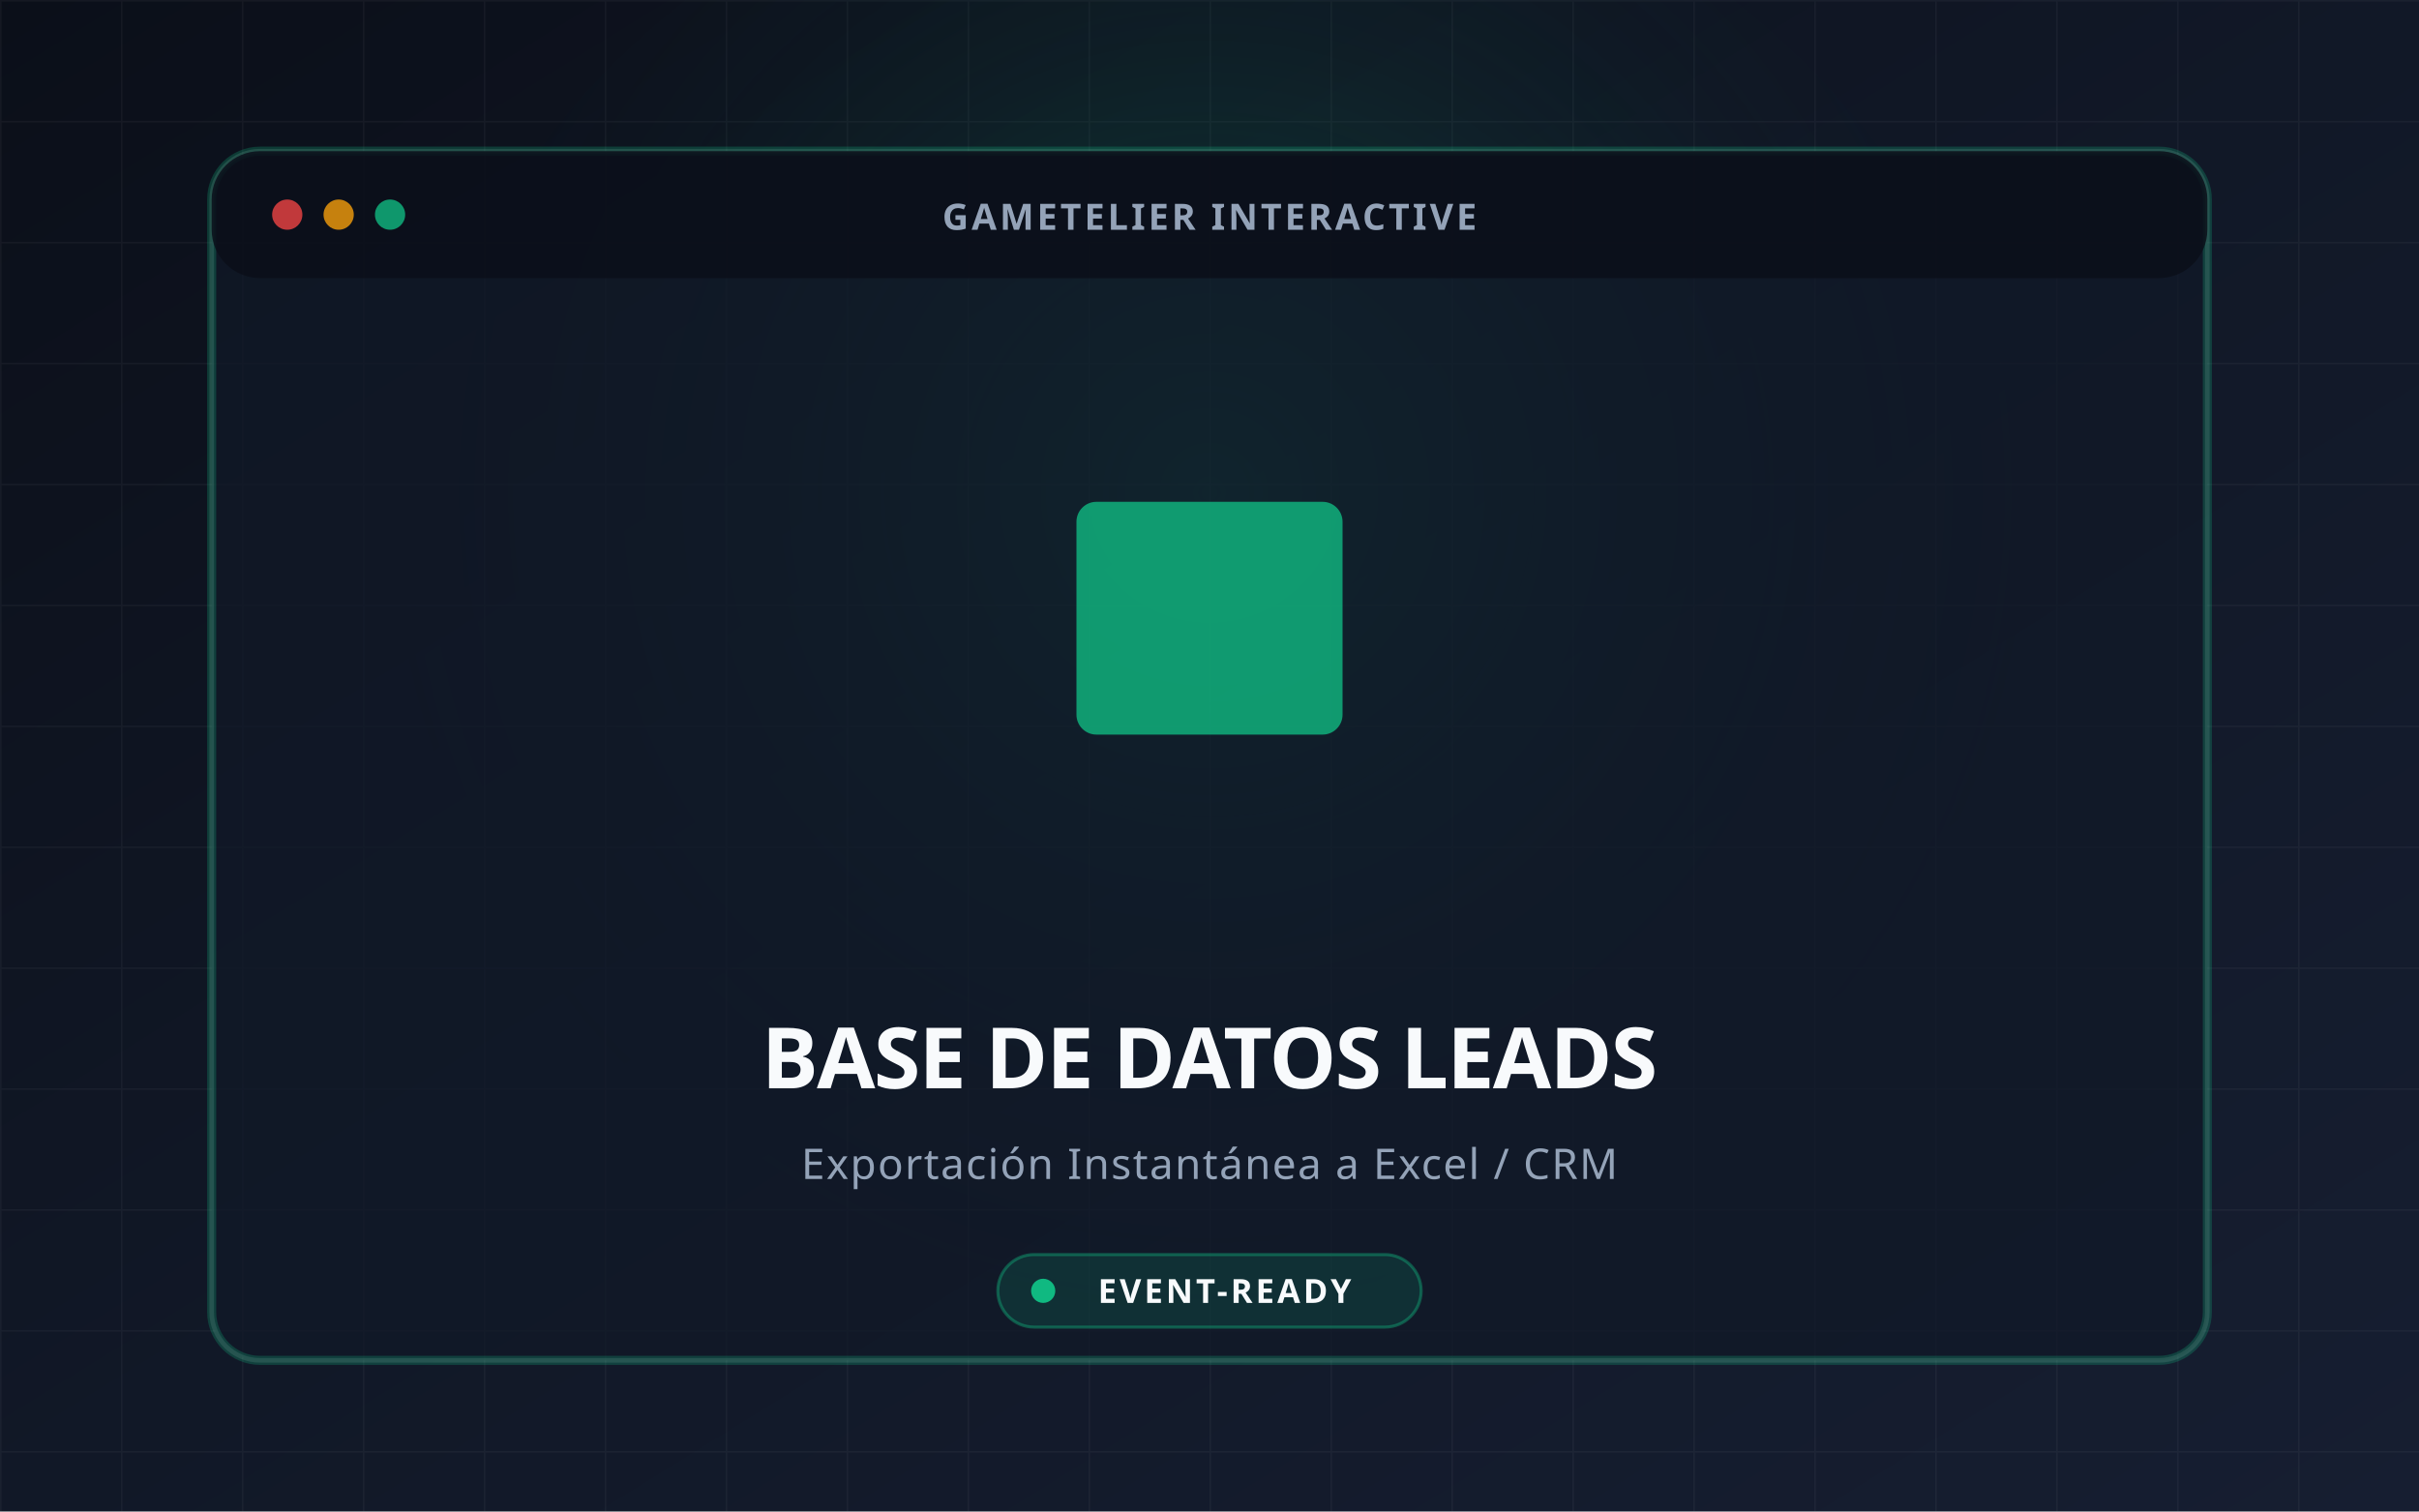
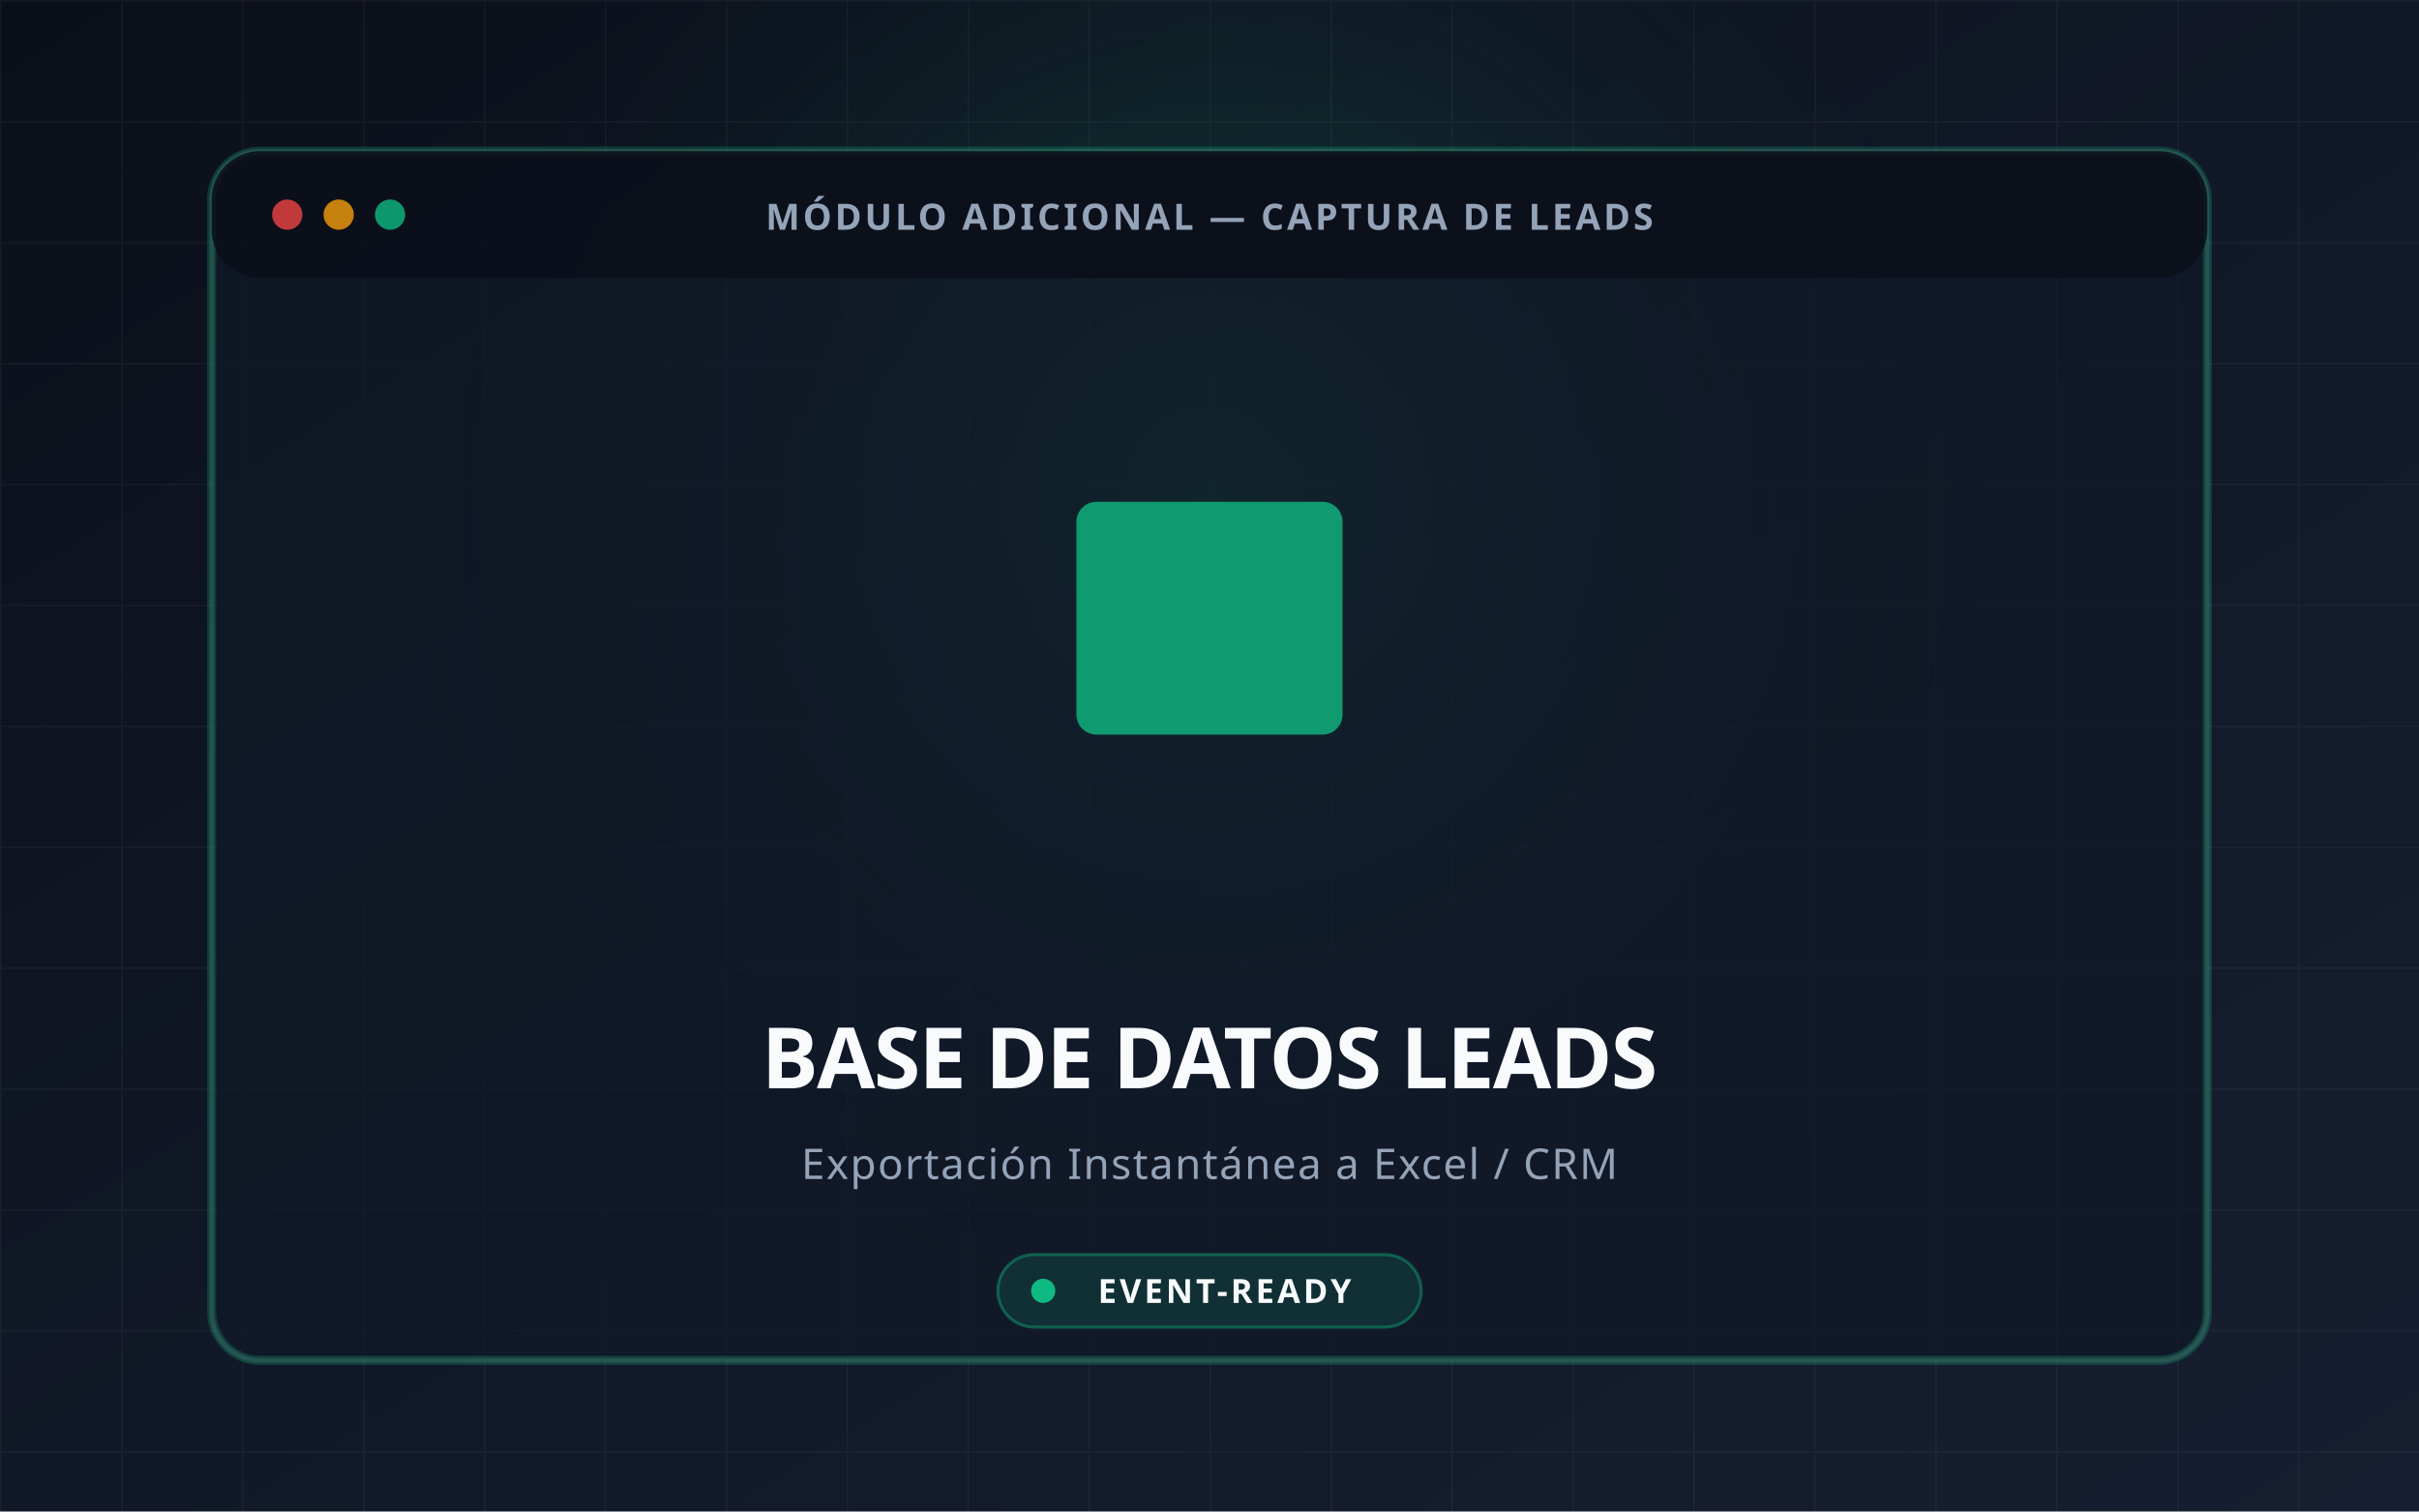
<svg xmlns="http://www.w3.org/2000/svg" viewBox="0 0 800 500" width="100%" height="100%">
  <defs>
    <linearGradient id="bg" x1="0%" y1="0%" x2="100%" y2="100%">
      <stop offset="0%" stop-color="#0B0F19" />
      <stop offset="50%" stop-color="#111827" />
      <stop offset="100%" stop-color="#161E31" />
    </linearGradient>
    <radialGradient id="glow" cx="50%" cy="40%" r="50%">
      <stop offset="0%" stop-color="#10B981" stop-opacity="0.3" />
      <stop offset="100%" stop-color="#0B0F19" stop-opacity="0" />
    </radialGradient>
    <pattern id="grid" width="40" height="40" patternUnits="userSpaceOnUse">
      <path d="M 40 0 L 0 0 0 40" fill="none" stroke="rgba(255, 255, 255, 0.04)" stroke-width="1" />
    </pattern>
  </defs>
  <rect width="800" height="500" fill="url(#bg)" />
  <rect width="800" height="500" fill="url(#grid)" />
  <circle cx="400" cy="220" r="280" fill="url(#glow)" />
  <rect x="70" y="50" width="660" height="400" rx="16" fill="rgba(17, 24, 39, 0.75)" stroke="rgba(255, 255, 255, 0.12)" stroke-width="1.5" />
  <rect x="70" y="50" width="660" height="400" rx="16" fill="none" stroke="#10B981" stroke-opacity="0.25" stroke-width="3" />
  <rect x="70" y="50" width="660" height="42" rx="16" fill="rgba(11, 15, 25, 0.85)" />
  <circle cx="95" cy="71" r="5" fill="#EF4444" opacity="0.8" />
  <circle cx="112" cy="71" r="5" fill="#F59E0B" opacity="0.8" />
  <circle cx="129" cy="71" r="5" fill="#10B981" opacity="0.8" />
-   <text x="400" y="76" fill="#94A3B8" font-family="system-ui, sans-serif" font-size="12" text-anchor="middle" font-weight="600" letter-spacing="1">GAMETELIER INTERACTIVE</text>
+   <text x="400" y="76" fill="#94A3B8" font-family="system-ui, sans-serif" font-size="12" text-anchor="middle" font-weight="600" letter-spacing="1">MÓDULO ADICIONAL — CAPTURA DE LEADS</text>
  <g transform="translate(400, 210) scale(1.1)">
    <rect x="-40" y="-40" width="80" height="70" rx="6" fill="#10B981" opacity="0.8" />
  </g>
  <text x="400" y="360" fill="#F8FAFC" font-family="system-ui, sans-serif" font-size="28" font-weight="800" text-anchor="middle" letter-spacing="-0.5">BASE DE DATOS LEADS</text>
  <text x="400" y="390" fill="#94A3B8" font-family="system-ui, sans-serif" font-size="14" font-weight="500" text-anchor="middle" letter-spacing="0.5">Exportación Instantánea a Excel / CRM</text>
  <rect x="330" y="415" width="140" height="24" rx="12" fill="#10B981" fill-opacity="0.15" stroke="#10B981" stroke-opacity="0.4" />
  <circle cx="345" cy="427" r="4" fill="#10B981" />
  <text x="405" y="431" fill="#F8FAFC" font-family="system-ui, sans-serif" font-size="11" font-weight="700" text-anchor="middle" letter-spacing="1">EVENT-READY</text>
</svg>
